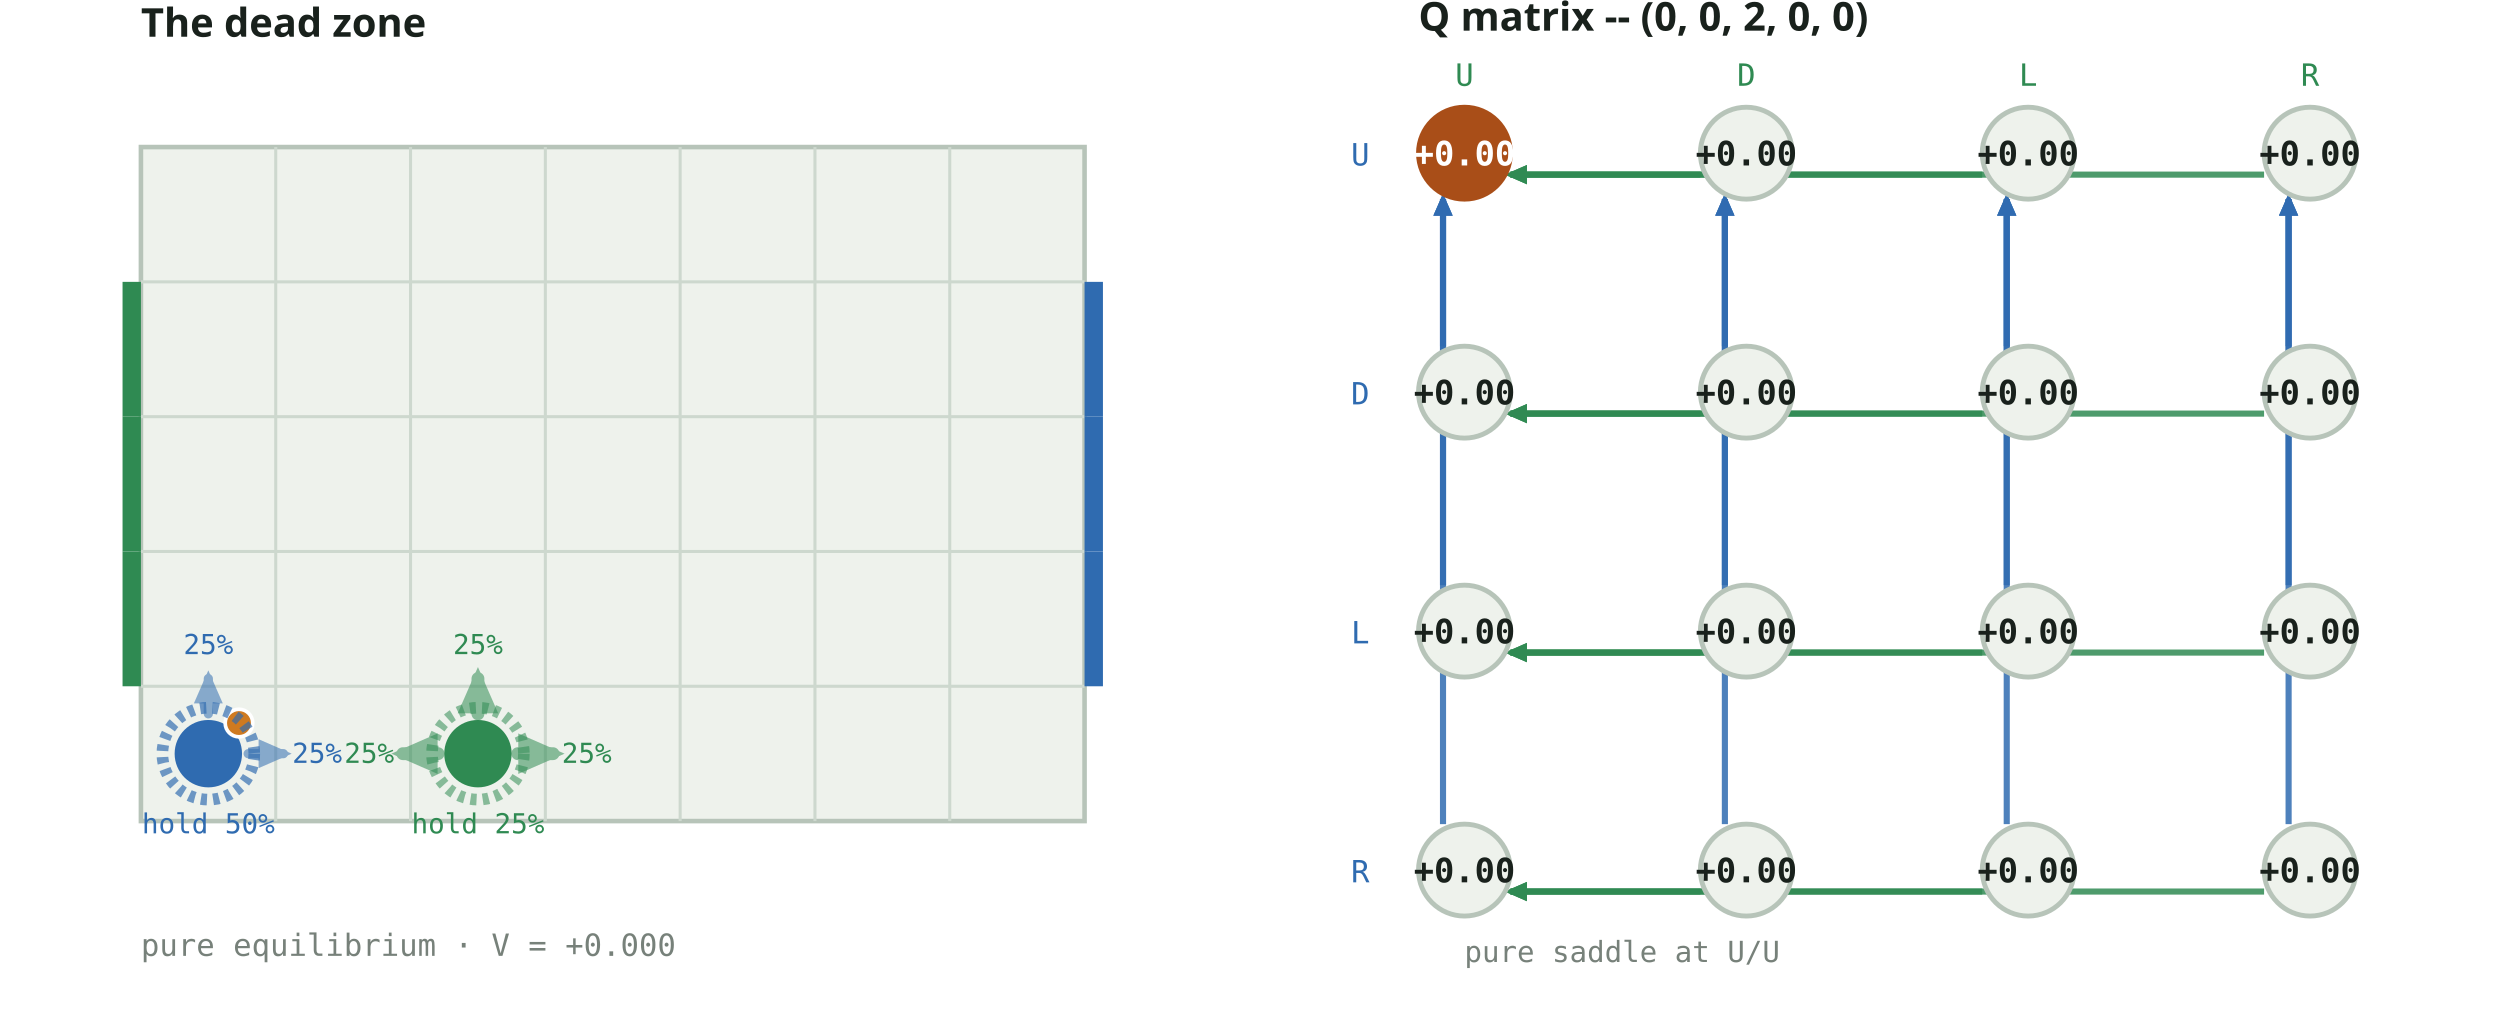
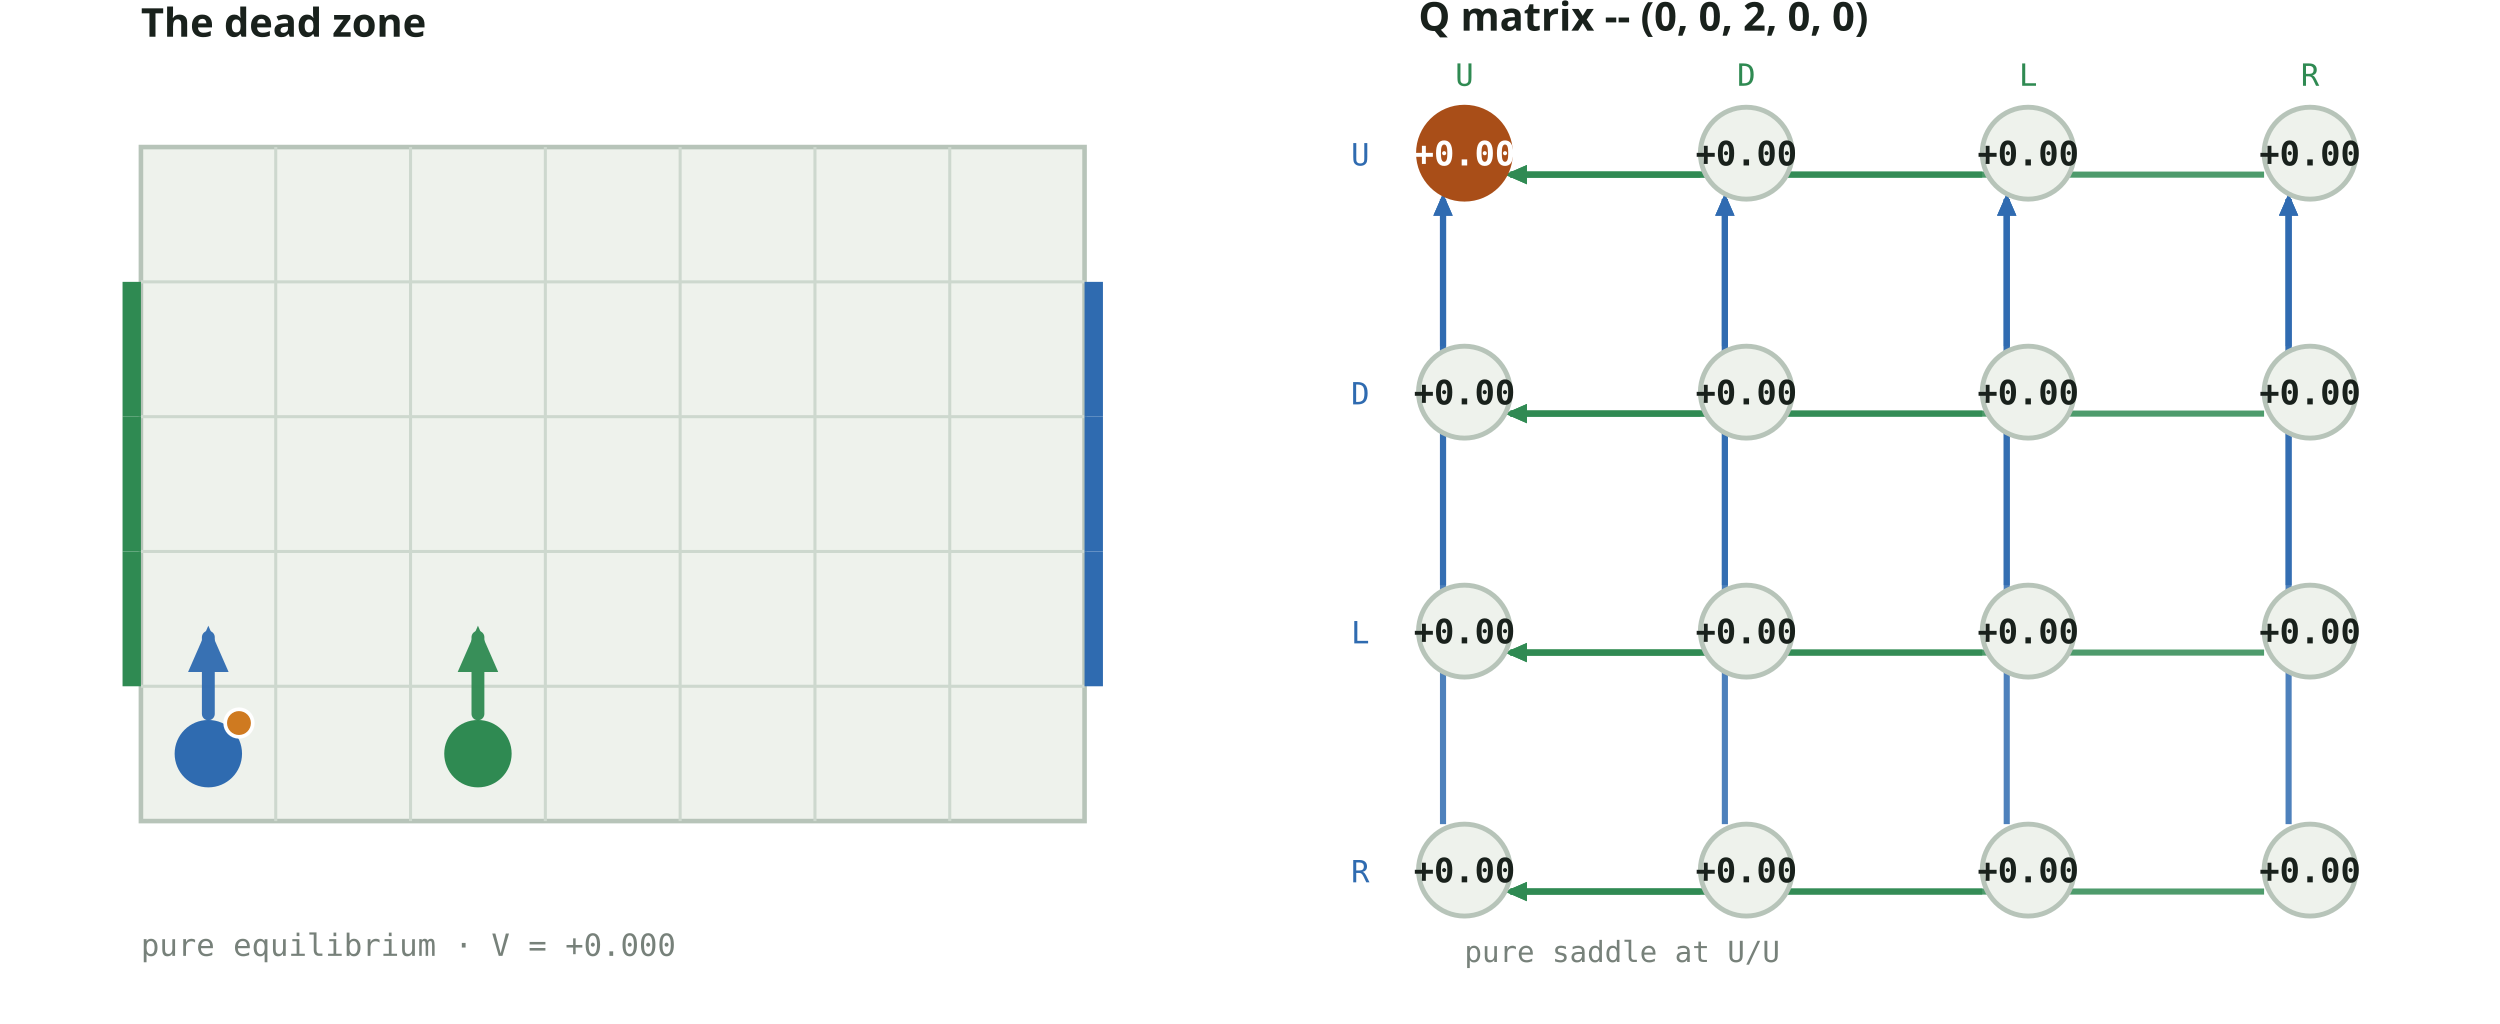
<svg xmlns="http://www.w3.org/2000/svg" viewBox="0 0 816 334" role="img" aria-label="panel">
  <g transform="translate(16.0 18.0)">
    <clipPath id="pnl0">
      <rect x="-16.0" y="-16.0" width="400.0" height="330.0" />
    </clipPath>
    <g clip-path="url(#pnl0)">
      <defs>
        <marker id="ah-2f6bb0" viewBox="0 0 8 8" refX="6" refY="4" markerWidth="3.6" markerHeight="3.6" orient="auto">
          <path d="M0 0.5 L8 4 L0 7.5 z" fill="var(--p0, #2f6bb0)" />
        </marker>
        <marker id="ah-2f8a52" viewBox="0 0 8 8" refX="6" refY="4" markerWidth="3.6" markerHeight="3.6" orient="auto">
          <path d="M0 0.5 L8 4 L0 7.5 z" fill="var(--p1, #2f8a52)" />
        </marker>
      </defs>
      <rect x="30" y="30" width="308" height="220" fill="var(--tint, #eef2ec)" stroke="var(--rule-strong, #b7c4b9)" stroke-width="1.5" />
      <line x1="74" y1="30" x2="74" y2="250" stroke="var(--rule, #cdd8ce)" stroke-width="1" />
      <line x1="118" y1="30" x2="118" y2="250" stroke="var(--rule, #cdd8ce)" stroke-width="1" />
      <line x1="162" y1="30" x2="162" y2="250" stroke="var(--rule, #cdd8ce)" stroke-width="1" />
      <line x1="206" y1="30" x2="206" y2="250" stroke="var(--rule, #cdd8ce)" stroke-width="1" />
      <line x1="250" y1="30" x2="250" y2="250" stroke="var(--rule, #cdd8ce)" stroke-width="1" />
      <line x1="294" y1="30" x2="294" y2="250" stroke="var(--rule, #cdd8ce)" stroke-width="1" />
      <line x1="30" y1="74" x2="338" y2="74" stroke="var(--rule, #cdd8ce)" stroke-width="1" />
      <line x1="30" y1="118" x2="338" y2="118" stroke="var(--rule, #cdd8ce)" stroke-width="1" />
      <line x1="30" y1="162" x2="338" y2="162" stroke="var(--rule, #cdd8ce)" stroke-width="1" />
      <line x1="30" y1="206" x2="338" y2="206" stroke="var(--rule, #cdd8ce)" stroke-width="1" />
      <rect x="24" y="162" width="6" height="44" fill="var(--p1, #2f8a52)" />
      <rect x="338" y="162" width="6" height="44" fill="var(--p0, #2f6bb0)" />
      <rect x="24" y="118" width="6" height="44" fill="var(--p1, #2f8a52)" />
      <rect x="338" y="118" width="6" height="44" fill="var(--p0, #2f6bb0)" />
      <rect x="24" y="74" width="6" height="44" fill="var(--p1, #2f8a52)" />
      <rect x="338" y="74" width="6" height="44" fill="var(--p0, #2f6bb0)" />
      <circle cx="52.0" cy="228.0" r="11" fill="var(--p0, #2f6bb0)" />
      <circle cx="140.0" cy="228.0" r="11" fill="var(--p1, #2f8a52)" />
      <circle cx="62.0" cy="218.0" r="4.5" fill="var(--ball, #cf7a20)" stroke="var(--paper, #ffffff)" stroke-width="1.2" />
-       <circle cx="52.0" cy="228.0" r="15" fill="none" stroke="var(--p0, #2f6bb0)" stroke-width="3.8" stroke-dasharray="2 2" opacity="0.68" />
-       <text x="52.0" y="254.0" text-anchor="middle" font-family="ui-monospace,monospace" font-size="9" fill="var(--p0, #2f6bb0)">hold 50%</text>
-       <line x1="52.0" y1="215.0" x2="52.0" y2="203.5" stroke="var(--p0, #2f6bb0)" stroke-width="3.0" stroke-linecap="round" opacity="0.54" marker-end="url(#ah-2f6bb0)" />
-       <text x="52.0" y="195.5" text-anchor="middle" font-family="ui-monospace,monospace" font-size="9" fill="var(--p0, #2f6bb0)">25%</text>
-       <line x1="65.0" y1="228.0" x2="76.5" y2="228.0" stroke="var(--p0, #2f6bb0)" stroke-width="3.0" stroke-linecap="round" opacity="0.54" marker-end="url(#ah-2f6bb0)" />
-       <text x="87.5" y="231.0" text-anchor="middle" font-family="ui-monospace,monospace" font-size="9" fill="var(--p0, #2f6bb0)">25%</text>
-       <circle cx="140.0" cy="228.0" r="15" fill="none" stroke="var(--p1, #2f8a52)" stroke-width="3.8" stroke-dasharray="2 2" opacity="0.54" />
-       <text x="140.0" y="254.0" text-anchor="middle" font-family="ui-monospace,monospace" font-size="9" fill="var(--p1, #2f8a52)">hold 25%</text>
-       <line x1="140.0" y1="215.0" x2="140.0" y2="203.5" stroke="var(--p1, #2f8a52)" stroke-width="4.2" stroke-linecap="round" opacity="0.54" marker-end="url(#ah-2f8a52)" />
-       <text x="140.0" y="195.5" text-anchor="middle" font-family="ui-monospace,monospace" font-size="9" fill="var(--p1, #2f8a52)">25%</text>
-       <line x1="127.0" y1="228.0" x2="115.5" y2="228.0" stroke="var(--p1, #2f8a52)" stroke-width="4.2" stroke-linecap="round" opacity="0.54" marker-end="url(#ah-2f8a52)" />
-       <text x="104.5" y="231.0" text-anchor="middle" font-family="ui-monospace,monospace" font-size="9" fill="var(--p1, #2f8a52)">25%</text>
-       <line x1="153.0" y1="228.0" x2="164.5" y2="228.0" stroke="var(--p1, #2f8a52)" stroke-width="4.2" stroke-linecap="round" opacity="0.54" marker-end="url(#ah-2f8a52)" />
-       <text x="175.5" y="231.0" text-anchor="middle" font-family="ui-monospace,monospace" font-size="9" fill="var(--p1, #2f8a52)">25%</text>
+       <line x1="52.0" y1="215.0" x2="52.0" y2="190.0" stroke="var(--p0, #2f6bb0)" stroke-width="4.2" stroke-linecap="round" opacity="0.95" marker-end="url(#ah-2f6bb0)" />
+       <line x1="140.0" y1="215.0" x2="140.0" y2="190.0" stroke="var(--p1, #2f8a52)" stroke-width="4.2" stroke-linecap="round" opacity="0.95" marker-end="url(#ah-2f8a52)" />
      <text x="30" y="294" font-family="ui-monospace,monospace" font-size="10" fill="var(--ink-faint, #77817a)">pure equilibrium · V = +0.000</text>
      <text x="30" y="-6" font-family="Barlow Semi Condensed,sans-serif" font-weight="600" font-size="13" fill="var(--ink, #19211c)">The dead zone</text>
    </g>
  </g>
  <g transform="translate(432.0 16.0)">
    <clipPath id="pnl1">
      <rect x="-16.0" y="-16.0" width="400.0" height="334.0" />
    </clipPath>
    <g clip-path="url(#pnl1)">
      <text x="31" y="-6" font-family="Barlow Semi Condensed,sans-serif" font-weight="600" font-size="13" fill="var(--ink, #19211c)">Q matrix -- (0, 0, 2, 0, 0)</text>
      <defs>
        <marker id="ah-2f6bb0" viewBox="0 0 8 8" refX="6" refY="4" markerWidth="3.6" markerHeight="3.6" orient="auto">
          <path d="M0 0.5 L8 4 L0 7.5 z" fill="var(--p0, #2f6bb0)" />
        </marker>
        <marker id="ah-2f8a52" viewBox="0 0 8 8" refX="6" refY="4" markerWidth="3.6" markerHeight="3.6" orient="auto">
          <path d="M0 0.5 L8 4 L0 7.5 z" fill="var(--p1, #2f8a52)" />
        </marker>
      </defs>
      <text x="46" y="12" text-anchor="middle" font-family="ui-monospace,monospace" font-size="10" fill="var(--p1, #2f8a52)">U</text>
      <text x="138" y="12" text-anchor="middle" font-family="ui-monospace,monospace" font-size="10" fill="var(--p1, #2f8a52)">D</text>
      <text x="230" y="12" text-anchor="middle" font-family="ui-monospace,monospace" font-size="10" fill="var(--p1, #2f8a52)">L</text>
      <text x="322" y="12" text-anchor="middle" font-family="ui-monospace,monospace" font-size="10" fill="var(--p1, #2f8a52)">R</text>
      <text x="12" y="38" text-anchor="middle" font-family="ui-monospace,monospace" font-size="10" fill="var(--p0, #2f6bb0)">U</text>
      <text x="12" y="116" text-anchor="middle" font-family="ui-monospace,monospace" font-size="10" fill="var(--p0, #2f6bb0)">D</text>
      <text x="12" y="194" text-anchor="middle" font-family="ui-monospace,monospace" font-size="10" fill="var(--p0, #2f6bb0)">L</text>
      <text x="12" y="272" text-anchor="middle" font-family="ui-monospace,monospace" font-size="10" fill="var(--p0, #2f6bb0)">R</text>
      <line x1="39.0" y1="97.0" x2="39.0" y2="49.0" stroke="var(--p0, #2f6bb0)" stroke-width="2" marker-end="url(#ah-2f6bb0)" opacity=".85" />
      <line x1="39.0" y1="175.0" x2="39.0" y2="49.0" stroke="var(--p0, #2f6bb0)" stroke-width="2" marker-end="url(#ah-2f6bb0)" opacity=".85" />
      <line x1="39.0" y1="253.0" x2="39.0" y2="49.0" stroke="var(--p0, #2f6bb0)" stroke-width="2" marker-end="url(#ah-2f6bb0)" opacity=".85" />
      <line x1="131.0" y1="97.0" x2="131.0" y2="49.0" stroke="var(--p0, #2f6bb0)" stroke-width="2" marker-end="url(#ah-2f6bb0)" opacity=".85" />
      <line x1="131.0" y1="175.0" x2="131.0" y2="49.0" stroke="var(--p0, #2f6bb0)" stroke-width="2" marker-end="url(#ah-2f6bb0)" opacity=".85" />
      <line x1="131.0" y1="253.0" x2="131.0" y2="49.0" stroke="var(--p0, #2f6bb0)" stroke-width="2" marker-end="url(#ah-2f6bb0)" opacity=".85" />
      <line x1="223.0" y1="97.0" x2="223.0" y2="49.0" stroke="var(--p0, #2f6bb0)" stroke-width="2" marker-end="url(#ah-2f6bb0)" opacity=".85" />
      <line x1="223.0" y1="175.0" x2="223.0" y2="49.0" stroke="var(--p0, #2f6bb0)" stroke-width="2" marker-end="url(#ah-2f6bb0)" opacity=".85" />
      <line x1="223.0" y1="253.0" x2="223.0" y2="49.0" stroke="var(--p0, #2f6bb0)" stroke-width="2" marker-end="url(#ah-2f6bb0)" opacity=".85" />
      <line x1="315.0" y1="97.0" x2="315.0" y2="49.0" stroke="var(--p0, #2f6bb0)" stroke-width="2" marker-end="url(#ah-2f6bb0)" opacity=".85" />
      <line x1="315.0" y1="175.0" x2="315.0" y2="49.0" stroke="var(--p0, #2f6bb0)" stroke-width="2" marker-end="url(#ah-2f6bb0)" opacity=".85" />
      <line x1="315.0" y1="253.0" x2="315.0" y2="49.0" stroke="var(--p0, #2f6bb0)" stroke-width="2" marker-end="url(#ah-2f6bb0)" opacity=".85" />
      <line x1="123.0" y1="41.0" x2="61.0" y2="41.0" stroke="var(--p1, #2f8a52)" stroke-width="2" marker-end="url(#ah-2f8a52)" opacity=".85" />
      <line x1="215.0" y1="41.0" x2="61.0" y2="41.0" stroke="var(--p1, #2f8a52)" stroke-width="2" marker-end="url(#ah-2f8a52)" opacity=".85" />
      <line x1="307.0" y1="41.0" x2="61.0" y2="41.0" stroke="var(--p1, #2f8a52)" stroke-width="2" marker-end="url(#ah-2f8a52)" opacity=".85" />
      <line x1="123.0" y1="119.0" x2="61.0" y2="119.0" stroke="var(--p1, #2f8a52)" stroke-width="2" marker-end="url(#ah-2f8a52)" opacity=".85" />
      <line x1="215.0" y1="119.0" x2="61.0" y2="119.0" stroke="var(--p1, #2f8a52)" stroke-width="2" marker-end="url(#ah-2f8a52)" opacity=".85" />
      <line x1="307.0" y1="119.0" x2="61.0" y2="119.0" stroke="var(--p1, #2f8a52)" stroke-width="2" marker-end="url(#ah-2f8a52)" opacity=".85" />
      <line x1="123.0" y1="197.0" x2="61.0" y2="197.0" stroke="var(--p1, #2f8a52)" stroke-width="2" marker-end="url(#ah-2f8a52)" opacity=".85" />
      <line x1="215.0" y1="197.0" x2="61.0" y2="197.0" stroke="var(--p1, #2f8a52)" stroke-width="2" marker-end="url(#ah-2f8a52)" opacity=".85" />
      <line x1="307.0" y1="197.0" x2="61.0" y2="197.0" stroke="var(--p1, #2f8a52)" stroke-width="2" marker-end="url(#ah-2f8a52)" opacity=".85" />
      <line x1="123.0" y1="275.0" x2="61.0" y2="275.0" stroke="var(--p1, #2f8a52)" stroke-width="2" marker-end="url(#ah-2f8a52)" opacity=".85" />
      <line x1="215.0" y1="275.0" x2="61.0" y2="275.0" stroke="var(--p1, #2f8a52)" stroke-width="2" marker-end="url(#ah-2f8a52)" opacity=".85" />
      <line x1="307.0" y1="275.0" x2="61.0" y2="275.0" stroke="var(--p1, #2f8a52)" stroke-width="2" marker-end="url(#ah-2f8a52)" opacity=".85" />
      <circle cx="46.0" cy="34.0" r="15" fill="#a94e18" stroke="#a94e18" stroke-width="1.6" />
      <text x="46.0" y="38.0" text-anchor="middle" font-family="ui-monospace,monospace" font-weight="600" font-size="11" fill="var(--paper, #ffffff)">+0.00</text>
      <circle cx="138.0" cy="34.0" r="15" fill="var(--tint, #eef2ec)" stroke="var(--rule-strong, #b7c4b9)" stroke-width="1.6" />
      <text x="138.0" y="38.0" text-anchor="middle" font-family="ui-monospace,monospace" font-weight="600" font-size="11" fill="var(--ink, #19211c)">+0.00</text>
      <circle cx="230.0" cy="34.0" r="15" fill="var(--tint, #eef2ec)" stroke="var(--rule-strong, #b7c4b9)" stroke-width="1.6" />
      <text x="230.0" y="38.0" text-anchor="middle" font-family="ui-monospace,monospace" font-weight="600" font-size="11" fill="var(--ink, #19211c)">+0.00</text>
      <circle cx="322.0" cy="34.0" r="15" fill="var(--tint, #eef2ec)" stroke="var(--rule-strong, #b7c4b9)" stroke-width="1.6" />
      <text x="322.0" y="38.0" text-anchor="middle" font-family="ui-monospace,monospace" font-weight="600" font-size="11" fill="var(--ink, #19211c)">+0.00</text>
      <circle cx="46.0" cy="112.0" r="15" fill="var(--tint, #eef2ec)" stroke="var(--rule-strong, #b7c4b9)" stroke-width="1.6" />
      <text x="46.0" y="116.0" text-anchor="middle" font-family="ui-monospace,monospace" font-weight="600" font-size="11" fill="var(--ink, #19211c)">+0.00</text>
      <circle cx="138.0" cy="112.0" r="15" fill="var(--tint, #eef2ec)" stroke="var(--rule-strong, #b7c4b9)" stroke-width="1.6" />
      <text x="138.0" y="116.0" text-anchor="middle" font-family="ui-monospace,monospace" font-weight="600" font-size="11" fill="var(--ink, #19211c)">+0.00</text>
      <circle cx="230.0" cy="112.0" r="15" fill="var(--tint, #eef2ec)" stroke="var(--rule-strong, #b7c4b9)" stroke-width="1.6" />
      <text x="230.0" y="116.0" text-anchor="middle" font-family="ui-monospace,monospace" font-weight="600" font-size="11" fill="var(--ink, #19211c)">+0.00</text>
      <circle cx="322.0" cy="112.0" r="15" fill="var(--tint, #eef2ec)" stroke="var(--rule-strong, #b7c4b9)" stroke-width="1.6" />
      <text x="322.0" y="116.0" text-anchor="middle" font-family="ui-monospace,monospace" font-weight="600" font-size="11" fill="var(--ink, #19211c)">+0.00</text>
      <circle cx="46.0" cy="190.0" r="15" fill="var(--tint, #eef2ec)" stroke="var(--rule-strong, #b7c4b9)" stroke-width="1.6" />
      <text x="46.0" y="194.0" text-anchor="middle" font-family="ui-monospace,monospace" font-weight="600" font-size="11" fill="var(--ink, #19211c)">+0.00</text>
      <circle cx="138.0" cy="190.0" r="15" fill="var(--tint, #eef2ec)" stroke="var(--rule-strong, #b7c4b9)" stroke-width="1.6" />
      <text x="138.0" y="194.0" text-anchor="middle" font-family="ui-monospace,monospace" font-weight="600" font-size="11" fill="var(--ink, #19211c)">+0.00</text>
      <circle cx="230.0" cy="190.0" r="15" fill="var(--tint, #eef2ec)" stroke="var(--rule-strong, #b7c4b9)" stroke-width="1.6" />
      <text x="230.0" y="194.0" text-anchor="middle" font-family="ui-monospace,monospace" font-weight="600" font-size="11" fill="var(--ink, #19211c)">+0.00</text>
      <circle cx="322.0" cy="190.0" r="15" fill="var(--tint, #eef2ec)" stroke="var(--rule-strong, #b7c4b9)" stroke-width="1.6" />
      <text x="322.0" y="194.0" text-anchor="middle" font-family="ui-monospace,monospace" font-weight="600" font-size="11" fill="var(--ink, #19211c)">+0.00</text>
      <circle cx="46.0" cy="268.0" r="15" fill="var(--tint, #eef2ec)" stroke="var(--rule-strong, #b7c4b9)" stroke-width="1.6" />
      <text x="46.0" y="272.0" text-anchor="middle" font-family="ui-monospace,monospace" font-weight="600" font-size="11" fill="var(--ink, #19211c)">+0.00</text>
      <circle cx="138.0" cy="268.0" r="15" fill="var(--tint, #eef2ec)" stroke="var(--rule-strong, #b7c4b9)" stroke-width="1.6" />
      <text x="138.0" y="272.0" text-anchor="middle" font-family="ui-monospace,monospace" font-weight="600" font-size="11" fill="var(--ink, #19211c)">+0.00</text>
      <circle cx="230.0" cy="268.0" r="15" fill="var(--tint, #eef2ec)" stroke="var(--rule-strong, #b7c4b9)" stroke-width="1.6" />
      <text x="230.0" y="272.0" text-anchor="middle" font-family="ui-monospace,monospace" font-weight="600" font-size="11" fill="var(--ink, #19211c)">+0.00</text>
      <circle cx="322.0" cy="268.0" r="15" fill="var(--tint, #eef2ec)" stroke="var(--rule-strong, #b7c4b9)" stroke-width="1.6" />
      <text x="322.0" y="272.0" text-anchor="middle" font-family="ui-monospace,monospace" font-weight="600" font-size="11" fill="var(--ink, #19211c)">+0.00</text>
      <text x="46" y="298" font-family="ui-monospace,monospace" font-size="9.5" fill="var(--ink-faint, #77817a)">pure saddle at U/U</text>
    </g>
  </g>
</svg>
